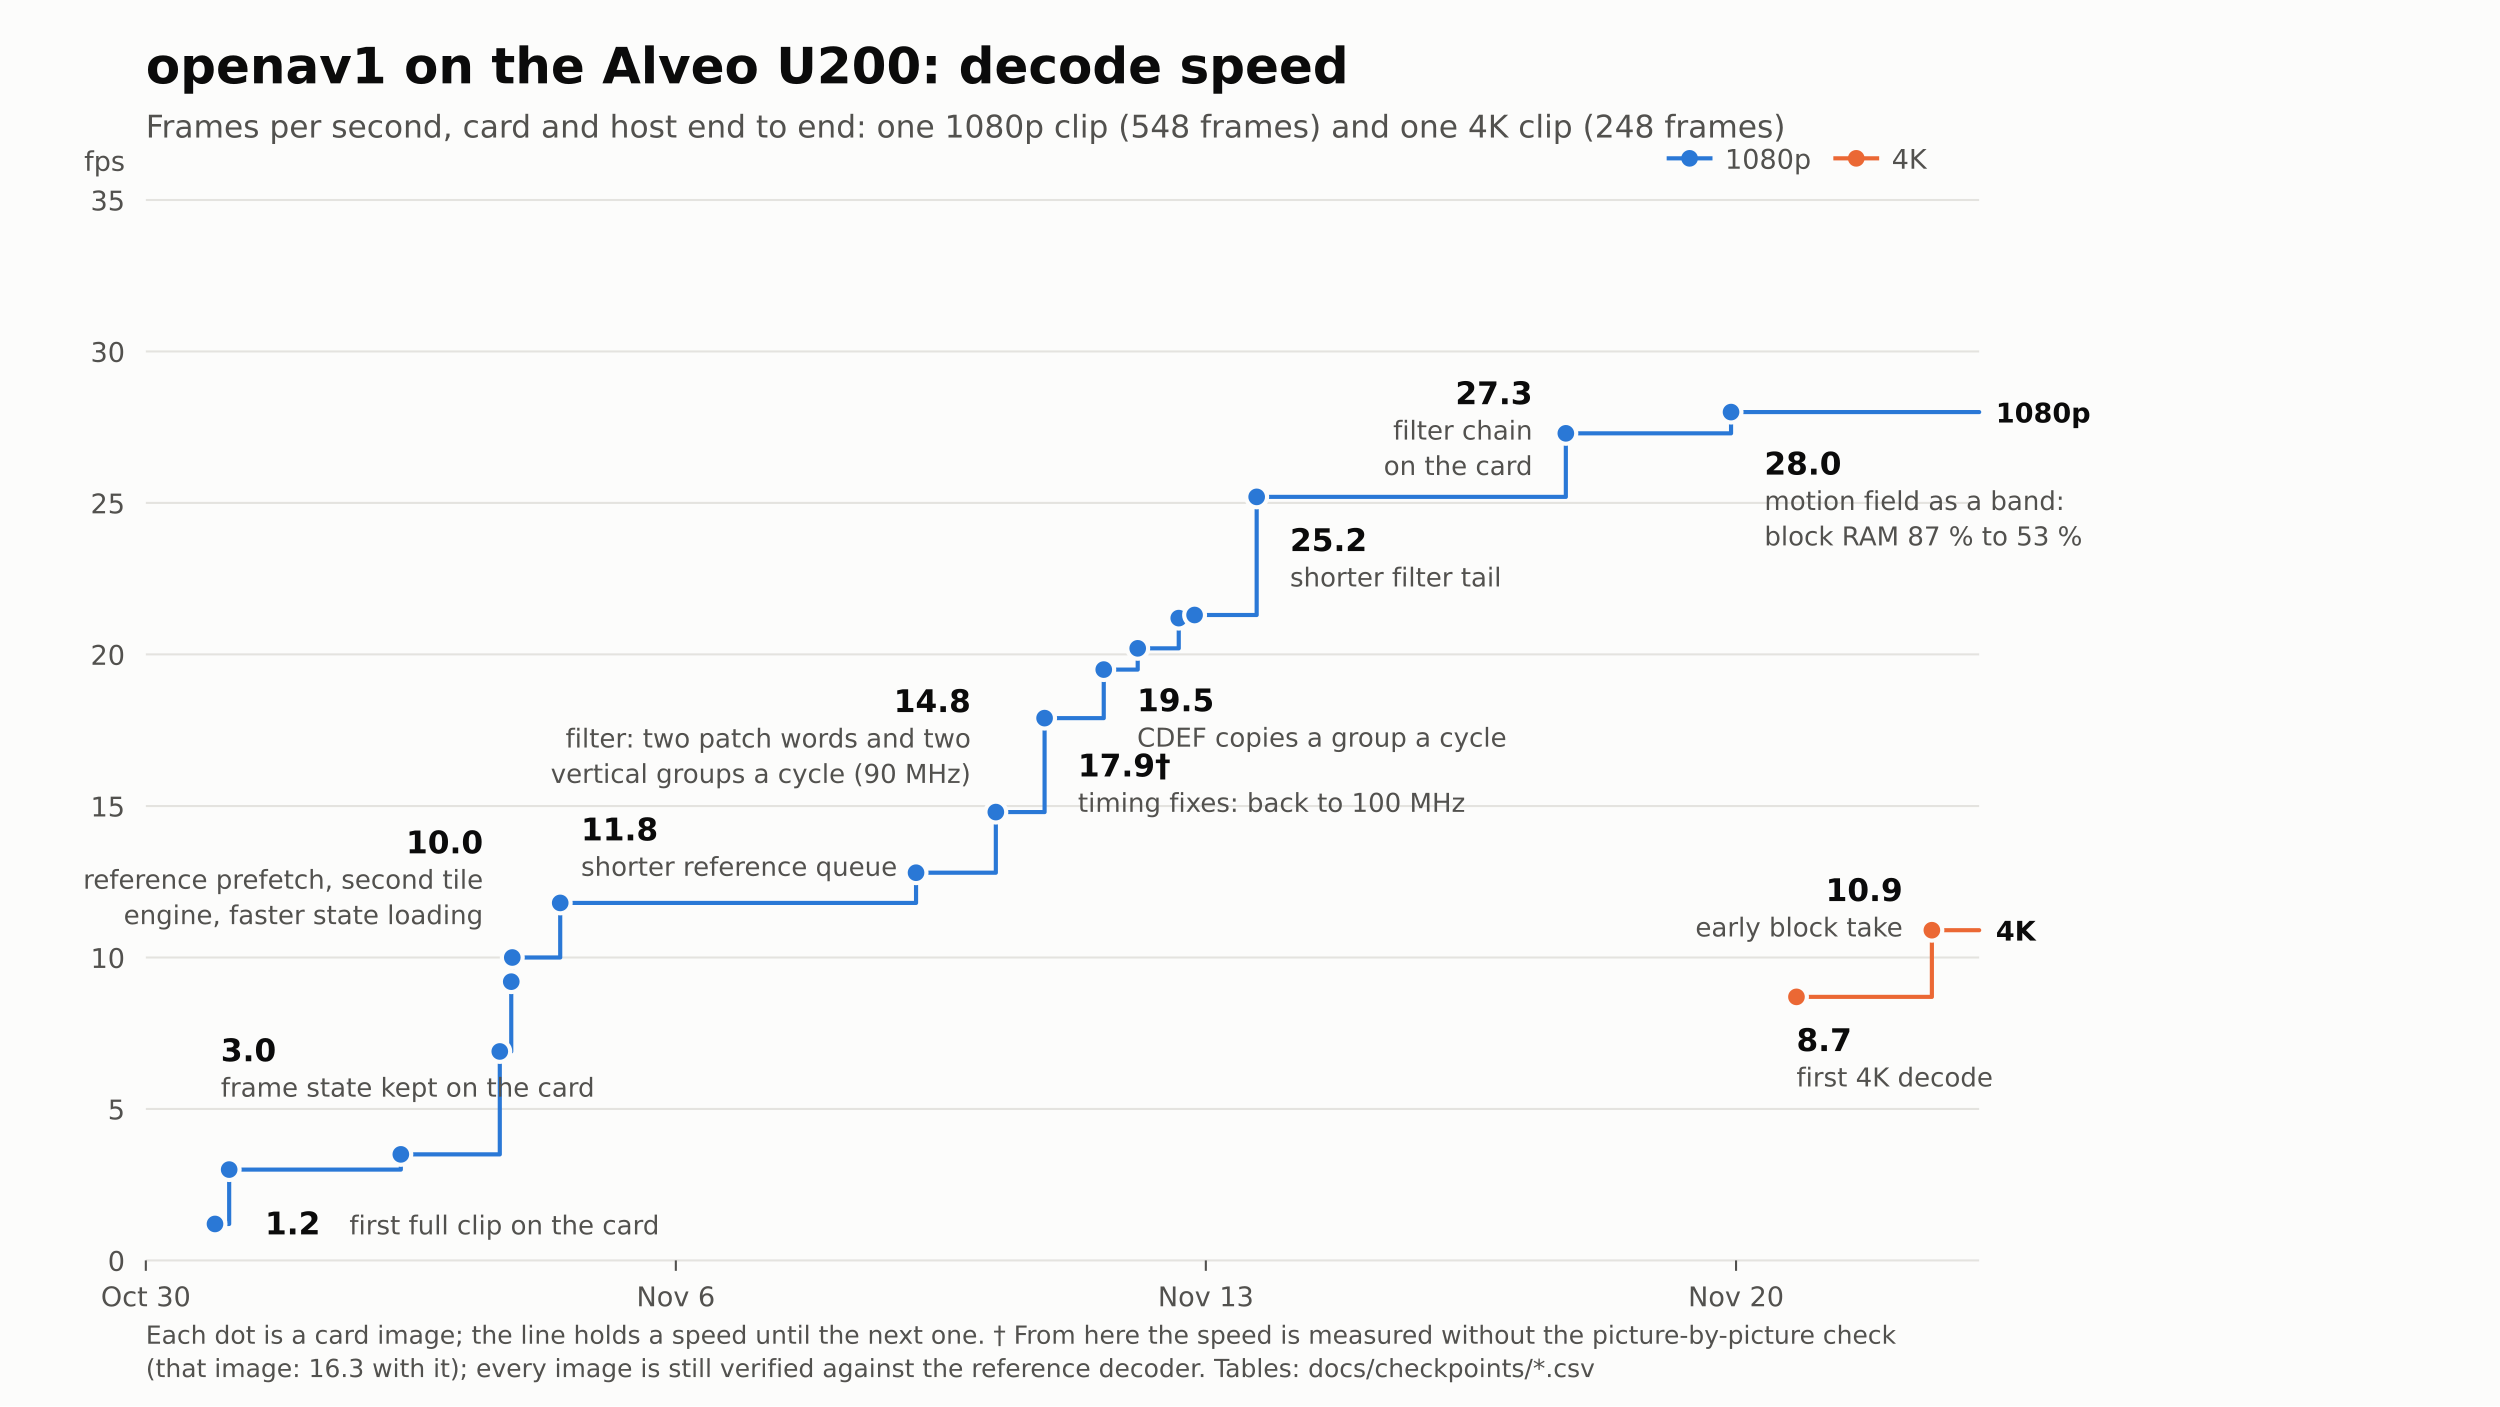
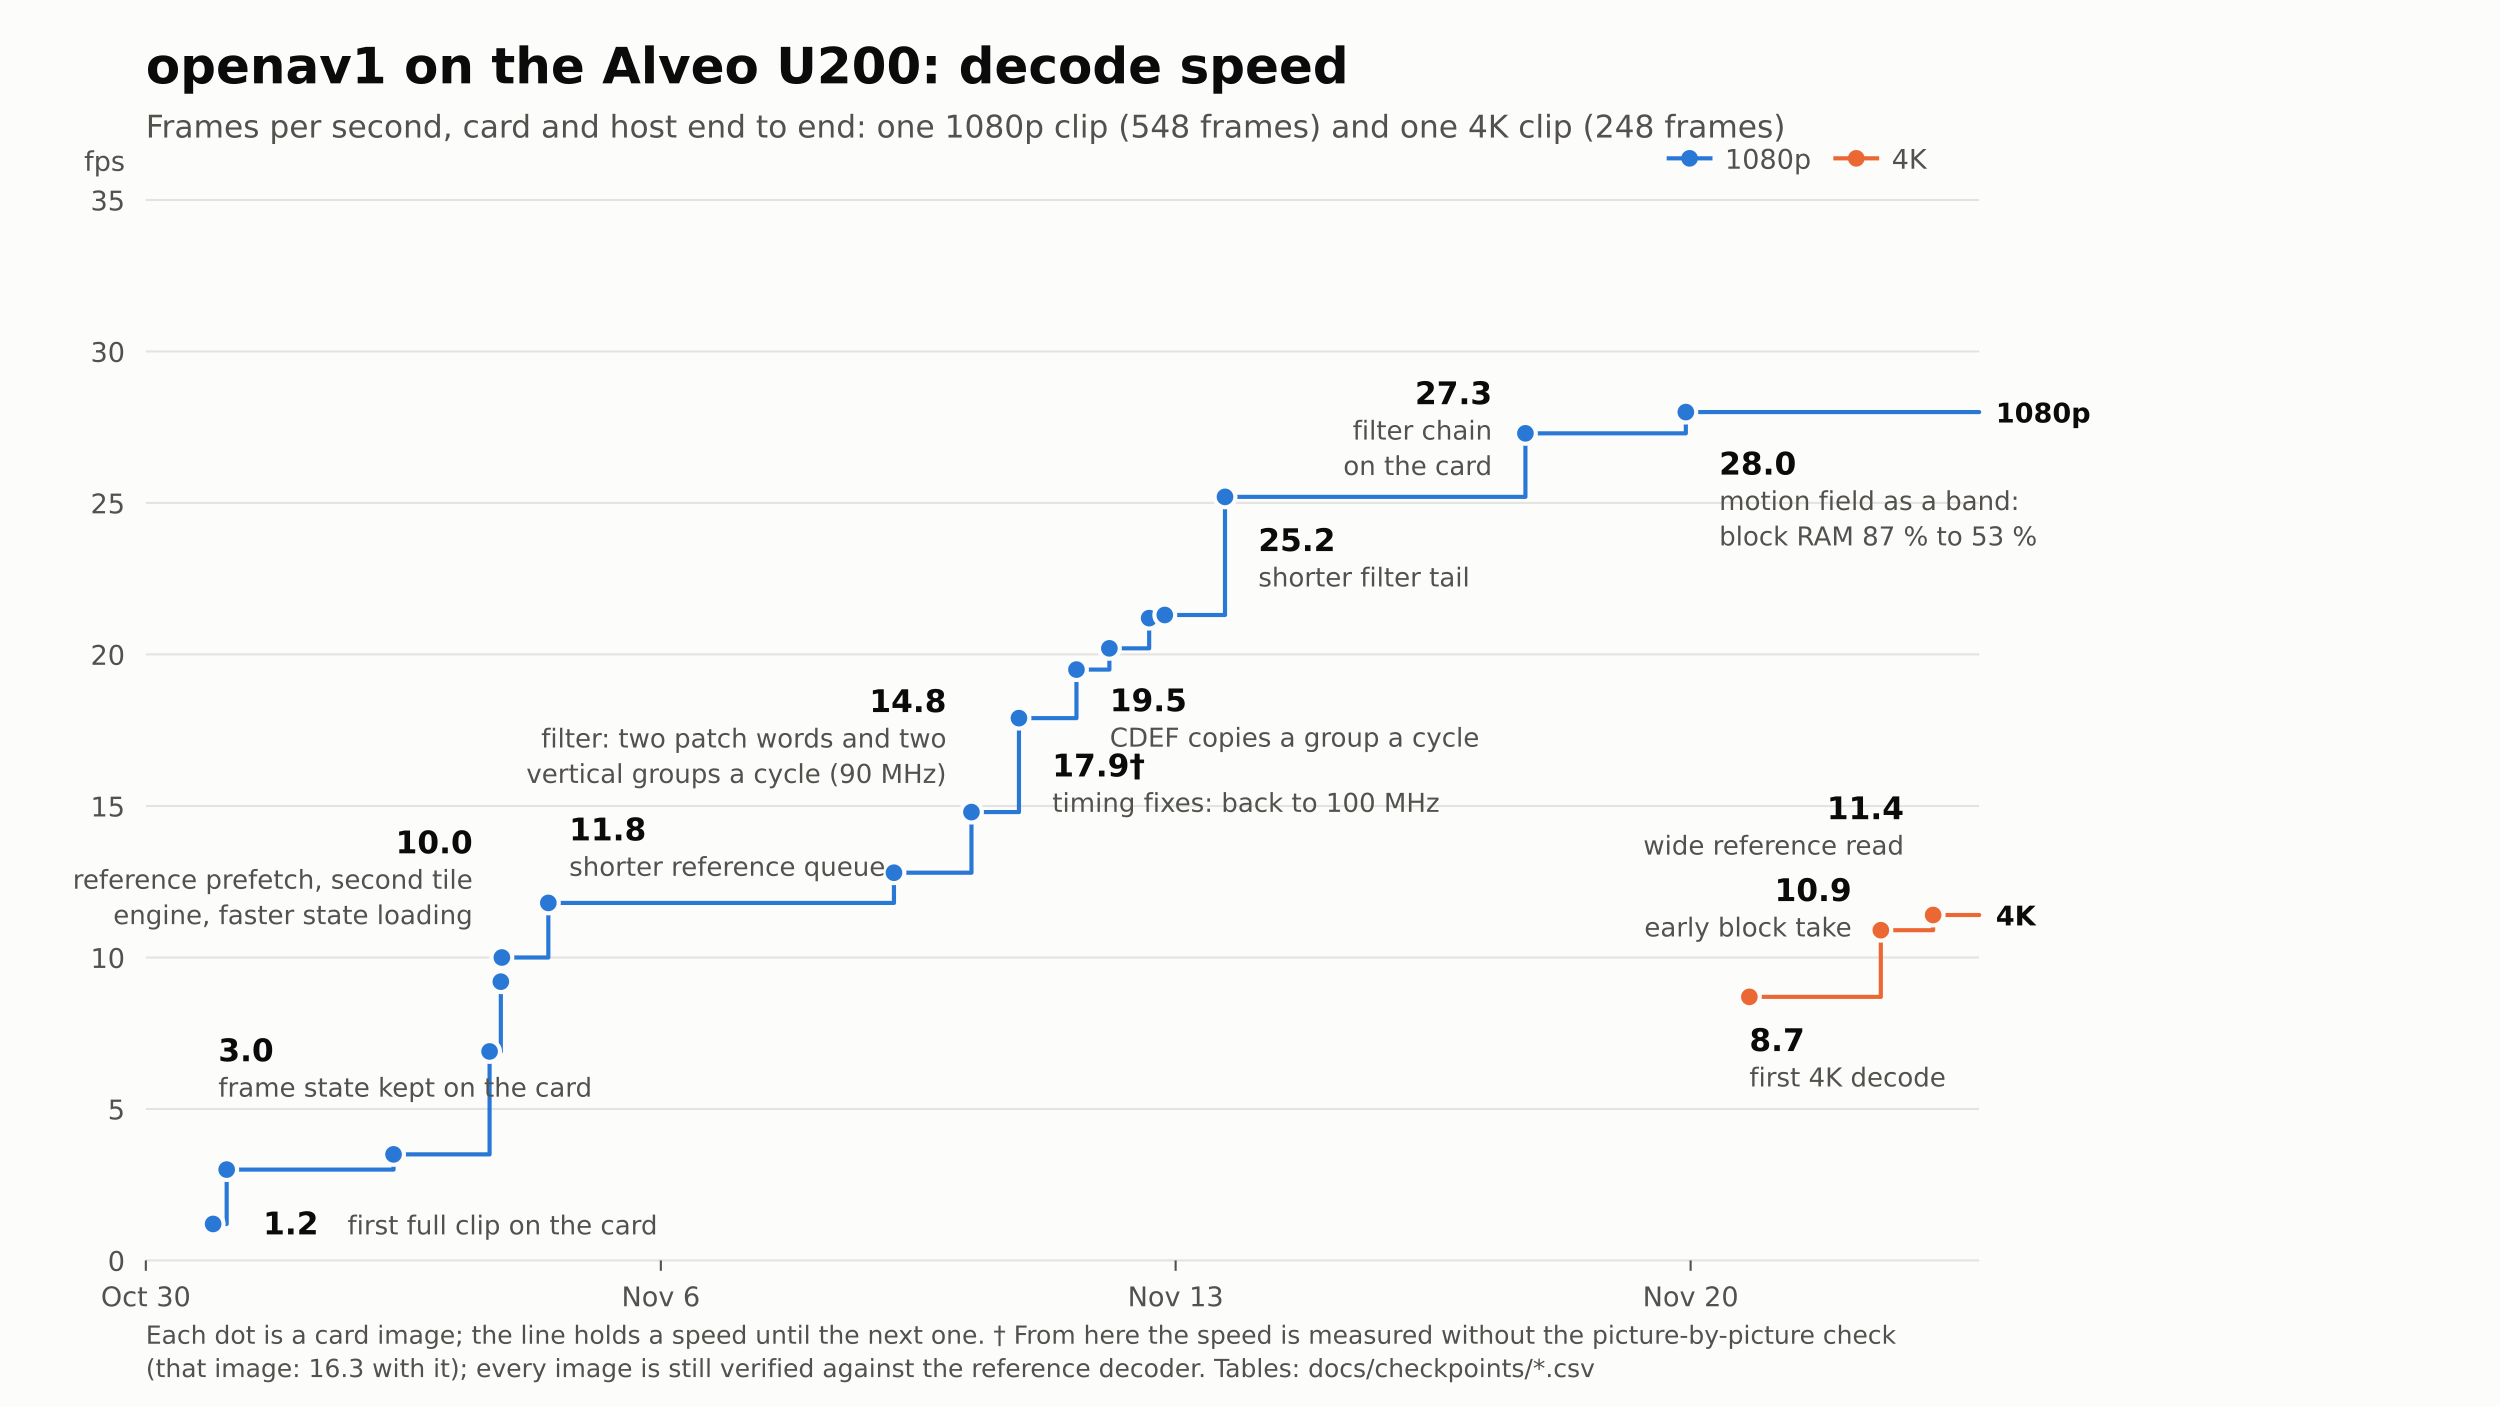
<svg xmlns="http://www.w3.org/2000/svg" width="1200" height="675" viewBox="0 0 1200 675" font-family="DejaVu Sans, Liberation Sans, Arial, sans-serif">
  <rect width="1200" height="675" fill="#fcfcfb" />
  <text x="70" y="40" font-size="24" font-weight="700" fill="#0b0b0b">openav1 on the Alveo U200: decode speed</text>
  <text x="70" y="66" font-size="15" fill="#52514e">Frames per second, card and host end to end: one 1080p clip (548 frames) and one 4K clip (248 frames)</text>
  <line x1="800" x2="822" y1="76" y2="76" stroke="#2a78d6" stroke-width="2" />
  <circle cx="811" cy="76" r="4" fill="#2a78d6" />
  <text x="828" y="81" font-size="13" fill="#52514e">1080p</text>
  <line x1="880" x2="902" y1="76" y2="76" stroke="#eb6834" stroke-width="2" />
  <circle cx="891" cy="76" r="4" fill="#eb6834" />
  <text x="908" y="81" font-size="13" fill="#52514e">4K</text>
  <line x1="70" x2="950" y1="605.0" y2="605.0" stroke="#e4e3df" stroke-width="1" />
  <text x="60" y="610.0" font-size="13" fill="#52514e" text-anchor="end">0</text>
  <line x1="70" x2="950" y1="532.3" y2="532.3" stroke="#e4e3df" stroke-width="1" />
  <text x="60" y="537.3" font-size="13" fill="#52514e" text-anchor="end">5</text>
  <line x1="70" x2="950" y1="459.6" y2="459.6" stroke="#e4e3df" stroke-width="1" />
  <text x="60" y="464.6" font-size="13" fill="#52514e" text-anchor="end">10</text>
  <line x1="70" x2="950" y1="386.9" y2="386.9" stroke="#e4e3df" stroke-width="1" />
  <text x="60" y="391.9" font-size="13" fill="#52514e" text-anchor="end">15</text>
  <line x1="70" x2="950" y1="314.1" y2="314.1" stroke="#e4e3df" stroke-width="1" />
  <text x="60" y="319.1" font-size="13" fill="#52514e" text-anchor="end">20</text>
  <line x1="70" x2="950" y1="241.4" y2="241.4" stroke="#e4e3df" stroke-width="1" />
  <text x="60" y="246.4" font-size="13" fill="#52514e" text-anchor="end">25</text>
  <line x1="70" x2="950" y1="168.7" y2="168.7" stroke="#e4e3df" stroke-width="1" />
  <text x="60" y="173.7" font-size="13" fill="#52514e" text-anchor="end">30</text>
  <line x1="70" x2="950" y1="96.0" y2="96.0" stroke="#e4e3df" stroke-width="1" />
  <text x="60" y="101.0" font-size="13" fill="#52514e" text-anchor="end">35</text>
  <text x="60" y="82" font-size="13" fill="#52514e" text-anchor="end">fps</text>
  <line x1="70.0" x2="70.0" y1="605" y2="610" stroke="#52514e" stroke-width="1" />
  <text x="70.0" y="627" font-size="13" fill="#52514e" text-anchor="middle">Oct 30</text>
-   <line x1="324.4" x2="324.4" y1="605" y2="610" stroke="#52514e" stroke-width="1" />
-   <text x="324.4" y="627" font-size="13" fill="#52514e" text-anchor="middle">Nov 6</text>
-   <line x1="578.8" x2="578.8" y1="605" y2="610" stroke="#52514e" stroke-width="1" />
-   <text x="578.8" y="627" font-size="13" fill="#52514e" text-anchor="middle">Nov 13</text>
-   <line x1="833.3" x2="833.3" y1="605" y2="610" stroke="#52514e" stroke-width="1" />
-   <text x="833.3" y="627" font-size="13" fill="#52514e" text-anchor="middle">Nov 20</text>
+   <line x1="317.2" x2="317.2" y1="605" y2="610" stroke="#52514e" stroke-width="1" />
+   <text x="317.2" y="627" font-size="13" fill="#52514e" text-anchor="middle">Nov 6</text>
+   <line x1="564.3" x2="564.3" y1="605" y2="610" stroke="#52514e" stroke-width="1" />
+   <text x="564.3" y="627" font-size="13" fill="#52514e" text-anchor="middle">Nov 13</text>
+   <line x1="811.5" x2="811.5" y1="605" y2="610" stroke="#52514e" stroke-width="1" />
+   <text x="811.5" y="627" font-size="13" fill="#52514e" text-anchor="middle">Nov 20</text>
  <text x="958.0" y="202.8" font-size="13" font-weight="700" fill="#0b0b0b">1080p</text>
-   <path d="M103.2,587.5 L110.0,587.5 L110.0,561.4 L192.4,561.4 L192.4,554.1 L239.9,554.1 L239.9,504.7 L245.4,504.7 L245.4,471.2 L245.9,471.2 L245.9,459.6 L268.9,459.6 L268.9,433.4 L439.7,433.4 L439.7,418.9 L478.0,418.9 L478.0,389.8 L501.4,389.8 L501.4,344.7 L529.8,344.7 L529.8,321.4 L546.1,321.4 L546.1,311.2 L565.8,311.2 L565.8,296.7 L573.4,296.7 L573.4,295.2 L603.2,295.2 L603.2,238.5 L751.6,238.5 L751.6,208.0 L830.9,208.0 L830.9,197.8 L950.0,197.8" fill="none" stroke="#2a78d6" stroke-width="2" stroke-linejoin="round" stroke-linecap="round" />
-   <circle cx="103.2" cy="587.5" r="5" fill="#2a78d6" stroke="#fcfcfb" stroke-width="2" />
-   <circle cx="110.0" cy="561.4" r="5" fill="#2a78d6" stroke="#fcfcfb" stroke-width="2" />
-   <circle cx="192.4" cy="554.1" r="5" fill="#2a78d6" stroke="#fcfcfb" stroke-width="2" />
-   <circle cx="239.9" cy="504.7" r="5" fill="#2a78d6" stroke="#fcfcfb" stroke-width="2" />
-   <circle cx="245.4" cy="471.2" r="5" fill="#2a78d6" stroke="#fcfcfb" stroke-width="2" />
-   <circle cx="245.9" cy="459.6" r="5" fill="#2a78d6" stroke="#fcfcfb" stroke-width="2" />
-   <circle cx="268.9" cy="433.4" r="5" fill="#2a78d6" stroke="#fcfcfb" stroke-width="2" />
-   <circle cx="439.7" cy="418.9" r="5" fill="#2a78d6" stroke="#fcfcfb" stroke-width="2" />
-   <circle cx="478.0" cy="389.8" r="5" fill="#2a78d6" stroke="#fcfcfb" stroke-width="2" />
-   <circle cx="501.4" cy="344.7" r="5" fill="#2a78d6" stroke="#fcfcfb" stroke-width="2" />
-   <circle cx="529.8" cy="321.4" r="5" fill="#2a78d6" stroke="#fcfcfb" stroke-width="2" />
-   <circle cx="546.1" cy="311.2" r="5" fill="#2a78d6" stroke="#fcfcfb" stroke-width="2" />
-   <circle cx="565.8" cy="296.7" r="5" fill="#2a78d6" stroke="#fcfcfb" stroke-width="2" />
-   <circle cx="573.4" cy="295.2" r="5" fill="#2a78d6" stroke="#fcfcfb" stroke-width="2" />
-   <circle cx="603.2" cy="238.5" r="5" fill="#2a78d6" stroke="#fcfcfb" stroke-width="2" />
-   <circle cx="751.6" cy="208.0" r="5" fill="#2a78d6" stroke="#fcfcfb" stroke-width="2" />
-   <circle cx="830.9" cy="197.8" r="5" fill="#2a78d6" stroke="#fcfcfb" stroke-width="2" />
-   <text x="958.0" y="451.5" font-size="13" font-weight="700" fill="#0b0b0b">4K</text>
-   <path d="M862.3,478.5 L927.3,478.5 L927.3,446.5 L950.0,446.5" fill="none" stroke="#eb6834" stroke-width="2" stroke-linejoin="round" stroke-linecap="round" />
-   <circle cx="862.3" cy="478.5" r="5" fill="#eb6834" stroke="#fcfcfb" stroke-width="2" />
-   <circle cx="927.3" cy="446.5" r="5" fill="#eb6834" stroke="#fcfcfb" stroke-width="2" />
-   <text x="127.2" y="592.5" font-size="15" font-weight="700" fill="#0b0b0b" text-anchor="start">1.2</text>
-   <text x="167.7" y="592.5" font-size="12.5" fill="#52514e">first full clip on the card</text>
-   <text x="106.0" y="509.4" font-size="15" font-weight="700" fill="#0b0b0b" text-anchor="start">3.0</text>
-   <text x="106.0" y="526.4" font-size="12.5" fill="#52514e" text-anchor="start">frame state kept on the card</text>
-   <text x="231.9" y="409.6" font-size="15" font-weight="700" fill="#0b0b0b" text-anchor="end">10.0</text>
-   <text x="231.9" y="426.6" font-size="12.5" fill="#52514e" text-anchor="end">reference prefetch, second tile</text>
-   <text x="231.9" y="443.6" font-size="12.5" fill="#52514e" text-anchor="end">engine, faster state loading</text>
-   <text x="278.9" y="403.4" font-size="15" font-weight="700" fill="#0b0b0b" text-anchor="start">11.8</text>
-   <text x="278.9" y="420.4" font-size="12.5" fill="#52514e" text-anchor="start">shorter reference queue</text>
-   <text x="466.0" y="341.8" font-size="15" font-weight="700" fill="#0b0b0b" text-anchor="end">14.8</text>
-   <text x="466.0" y="358.8" font-size="12.5" fill="#52514e" text-anchor="end">filter: two patch words and two</text>
-   <text x="466.0" y="375.8" font-size="12.5" fill="#52514e" text-anchor="end">vertical groups a cycle (90 MHz)</text>
-   <text x="517.4" y="372.7" font-size="15" font-weight="700" fill="#0b0b0b" text-anchor="start">17.9†</text>
-   <text x="517.4" y="389.7" font-size="12.5" fill="#52514e" text-anchor="start">timing fixes: back to 100 MHz</text>
-   <text x="545.8" y="341.4" font-size="15" font-weight="700" fill="#0b0b0b" text-anchor="start">19.5</text>
-   <text x="545.8" y="358.4" font-size="12.5" fill="#52514e" text-anchor="start">CDEF copies a group a cycle</text>
-   <text x="619.2" y="264.5" font-size="15" font-weight="700" fill="#0b0b0b" text-anchor="start">25.2</text>
-   <text x="619.2" y="281.5" font-size="12.5" fill="#52514e" text-anchor="start">shorter filter tail</text>
-   <text x="735.6" y="194.0" font-size="15" font-weight="700" fill="#0b0b0b" text-anchor="end">27.3</text>
-   <text x="735.6" y="211.0" font-size="12.5" fill="#52514e" text-anchor="end">filter chain</text>
-   <text x="735.6" y="228.0" font-size="12.5" fill="#52514e" text-anchor="end">on the card</text>
-   <text x="846.9" y="227.8" font-size="15" font-weight="700" fill="#0b0b0b" text-anchor="start">28.0</text>
-   <text x="846.9" y="244.8" font-size="12.5" fill="#52514e" text-anchor="start">motion field as a band:</text>
-   <text x="846.9" y="261.8" font-size="12.5" fill="#52514e" text-anchor="start">block RAM 87 % to 53 %</text>
-   <text x="862.3" y="504.5" font-size="15" font-weight="700" fill="#0b0b0b" text-anchor="start">8.7</text>
-   <text x="862.3" y="521.5" font-size="12.5" fill="#52514e" text-anchor="start">first 4K decode</text>
-   <text x="913.3" y="432.5" font-size="15" font-weight="700" fill="#0b0b0b" text-anchor="end">10.9</text>
-   <text x="913.3" y="449.5" font-size="12.5" fill="#52514e" text-anchor="end">early block take</text>
+   <path d="M102.3,587.5 L108.8,587.5 L108.8,561.4 L188.9,561.4 L188.9,554.1 L235.0,554.1 L235.0,504.7 L240.4,504.7 L240.4,471.2 L240.9,471.2 L240.9,459.6 L263.2,459.6 L263.2,433.4 L429.1,433.4 L429.1,418.9 L466.3,418.9 L466.3,389.8 L489.1,389.8 L489.1,344.7 L516.7,344.7 L516.7,321.4 L532.5,321.4 L532.5,311.2 L551.6,311.2 L551.6,296.7 L559.1,296.7 L559.1,295.2 L588.0,295.2 L588.0,238.5 L732.2,238.5 L732.2,208.0 L809.2,208.0 L809.2,197.8 L950.0,197.8" fill="none" stroke="#2a78d6" stroke-width="2" stroke-linejoin="round" stroke-linecap="round" />
+   <circle cx="102.3" cy="587.5" r="5" fill="#2a78d6" stroke="#fcfcfb" stroke-width="2" />
+   <circle cx="108.8" cy="561.4" r="5" fill="#2a78d6" stroke="#fcfcfb" stroke-width="2" />
+   <circle cx="188.9" cy="554.1" r="5" fill="#2a78d6" stroke="#fcfcfb" stroke-width="2" />
+   <circle cx="235.0" cy="504.7" r="5" fill="#2a78d6" stroke="#fcfcfb" stroke-width="2" />
+   <circle cx="240.4" cy="471.2" r="5" fill="#2a78d6" stroke="#fcfcfb" stroke-width="2" />
+   <circle cx="240.9" cy="459.6" r="5" fill="#2a78d6" stroke="#fcfcfb" stroke-width="2" />
+   <circle cx="263.2" cy="433.4" r="5" fill="#2a78d6" stroke="#fcfcfb" stroke-width="2" />
+   <circle cx="429.1" cy="418.9" r="5" fill="#2a78d6" stroke="#fcfcfb" stroke-width="2" />
+   <circle cx="466.3" cy="389.8" r="5" fill="#2a78d6" stroke="#fcfcfb" stroke-width="2" />
+   <circle cx="489.1" cy="344.7" r="5" fill="#2a78d6" stroke="#fcfcfb" stroke-width="2" />
+   <circle cx="516.7" cy="321.4" r="5" fill="#2a78d6" stroke="#fcfcfb" stroke-width="2" />
+   <circle cx="532.5" cy="311.2" r="5" fill="#2a78d6" stroke="#fcfcfb" stroke-width="2" />
+   <circle cx="551.6" cy="296.7" r="5" fill="#2a78d6" stroke="#fcfcfb" stroke-width="2" />
+   <circle cx="559.1" cy="295.2" r="5" fill="#2a78d6" stroke="#fcfcfb" stroke-width="2" />
+   <circle cx="588.0" cy="238.5" r="5" fill="#2a78d6" stroke="#fcfcfb" stroke-width="2" />
+   <circle cx="732.2" cy="208.0" r="5" fill="#2a78d6" stroke="#fcfcfb" stroke-width="2" />
+   <circle cx="809.2" cy="197.8" r="5" fill="#2a78d6" stroke="#fcfcfb" stroke-width="2" />
+   <text x="958.0" y="444.2" font-size="13" font-weight="700" fill="#0b0b0b">4K</text>
+   <path d="M839.7,478.5 L902.8,478.5 L902.8,446.5 L927.9,446.5 L927.9,439.2 L950.0,439.2" fill="none" stroke="#eb6834" stroke-width="2" stroke-linejoin="round" stroke-linecap="round" />
+   <circle cx="839.7" cy="478.5" r="5" fill="#eb6834" stroke="#fcfcfb" stroke-width="2" />
+   <circle cx="902.8" cy="446.5" r="5" fill="#eb6834" stroke="#fcfcfb" stroke-width="2" />
+   <circle cx="927.9" cy="439.2" r="5" fill="#eb6834" stroke="#fcfcfb" stroke-width="2" />
+   <text x="126.3" y="592.5" font-size="15" font-weight="700" fill="#0b0b0b" text-anchor="start">1.2</text>
+   <text x="166.8" y="592.5" font-size="12.5" fill="#52514e">first full clip on the card</text>
+   <text x="104.8" y="509.4" font-size="15" font-weight="700" fill="#0b0b0b" text-anchor="start">3.0</text>
+   <text x="104.8" y="526.4" font-size="12.5" fill="#52514e" text-anchor="start">frame state kept on the card</text>
+   <text x="226.9" y="409.6" font-size="15" font-weight="700" fill="#0b0b0b" text-anchor="end">10.0</text>
+   <text x="226.9" y="426.6" font-size="12.5" fill="#52514e" text-anchor="end">reference prefetch, second tile</text>
+   <text x="226.9" y="443.6" font-size="12.5" fill="#52514e" text-anchor="end">engine, faster state loading</text>
+   <text x="273.2" y="403.4" font-size="15" font-weight="700" fill="#0b0b0b" text-anchor="start">11.8</text>
+   <text x="273.2" y="420.4" font-size="12.5" fill="#52514e" text-anchor="start">shorter reference queue</text>
+   <text x="454.3" y="341.8" font-size="15" font-weight="700" fill="#0b0b0b" text-anchor="end">14.8</text>
+   <text x="454.3" y="358.8" font-size="12.5" fill="#52514e" text-anchor="end">filter: two patch words and two</text>
+   <text x="454.3" y="375.8" font-size="12.5" fill="#52514e" text-anchor="end">vertical groups a cycle (90 MHz)</text>
+   <text x="505.1" y="372.7" font-size="15" font-weight="700" fill="#0b0b0b" text-anchor="start">17.9†</text>
+   <text x="505.1" y="389.7" font-size="12.5" fill="#52514e" text-anchor="start">timing fixes: back to 100 MHz</text>
+   <text x="532.7" y="341.4" font-size="15" font-weight="700" fill="#0b0b0b" text-anchor="start">19.5</text>
+   <text x="532.7" y="358.4" font-size="12.5" fill="#52514e" text-anchor="start">CDEF copies a group a cycle</text>
+   <text x="604.0" y="264.5" font-size="15" font-weight="700" fill="#0b0b0b" text-anchor="start">25.2</text>
+   <text x="604.0" y="281.5" font-size="12.5" fill="#52514e" text-anchor="start">shorter filter tail</text>
+   <text x="716.2" y="194.0" font-size="15" font-weight="700" fill="#0b0b0b" text-anchor="end">27.3</text>
+   <text x="716.2" y="211.0" font-size="12.5" fill="#52514e" text-anchor="end">filter chain</text>
+   <text x="716.2" y="228.0" font-size="12.5" fill="#52514e" text-anchor="end">on the card</text>
+   <text x="825.2" y="227.8" font-size="15" font-weight="700" fill="#0b0b0b" text-anchor="start">28.0</text>
+   <text x="825.2" y="244.8" font-size="12.5" fill="#52514e" text-anchor="start">motion field as a band:</text>
+   <text x="825.2" y="261.8" font-size="12.5" fill="#52514e" text-anchor="start">block RAM 87 % to 53 %</text>
+   <text x="839.7" y="504.5" font-size="15" font-weight="700" fill="#0b0b0b" text-anchor="start">8.7</text>
+   <text x="839.7" y="521.5" font-size="12.5" fill="#52514e" text-anchor="start">first 4K decode</text>
+   <text x="888.8" y="432.5" font-size="15" font-weight="700" fill="#0b0b0b" text-anchor="end">10.9</text>
+   <text x="888.8" y="449.5" font-size="12.5" fill="#52514e" text-anchor="end">early block take</text>
+   <text x="913.9" y="393.2" font-size="15" font-weight="700" fill="#0b0b0b" text-anchor="end">11.4</text>
+   <text x="913.9" y="410.2" font-size="12.5" fill="#52514e" text-anchor="end">wide reference read</text>
  <text x="70" y="645" font-size="12" fill="#52514e">Each dot is a card image; the line holds a speed until the next one. † From here the speed is measured without the picture-by-picture check</text>
  <text x="70" y="661" font-size="12" fill="#52514e">(that image: 16.3 with it); every image is still verified against the reference decoder. Tables: docs/checkpoints/*.csv</text>
</svg>
